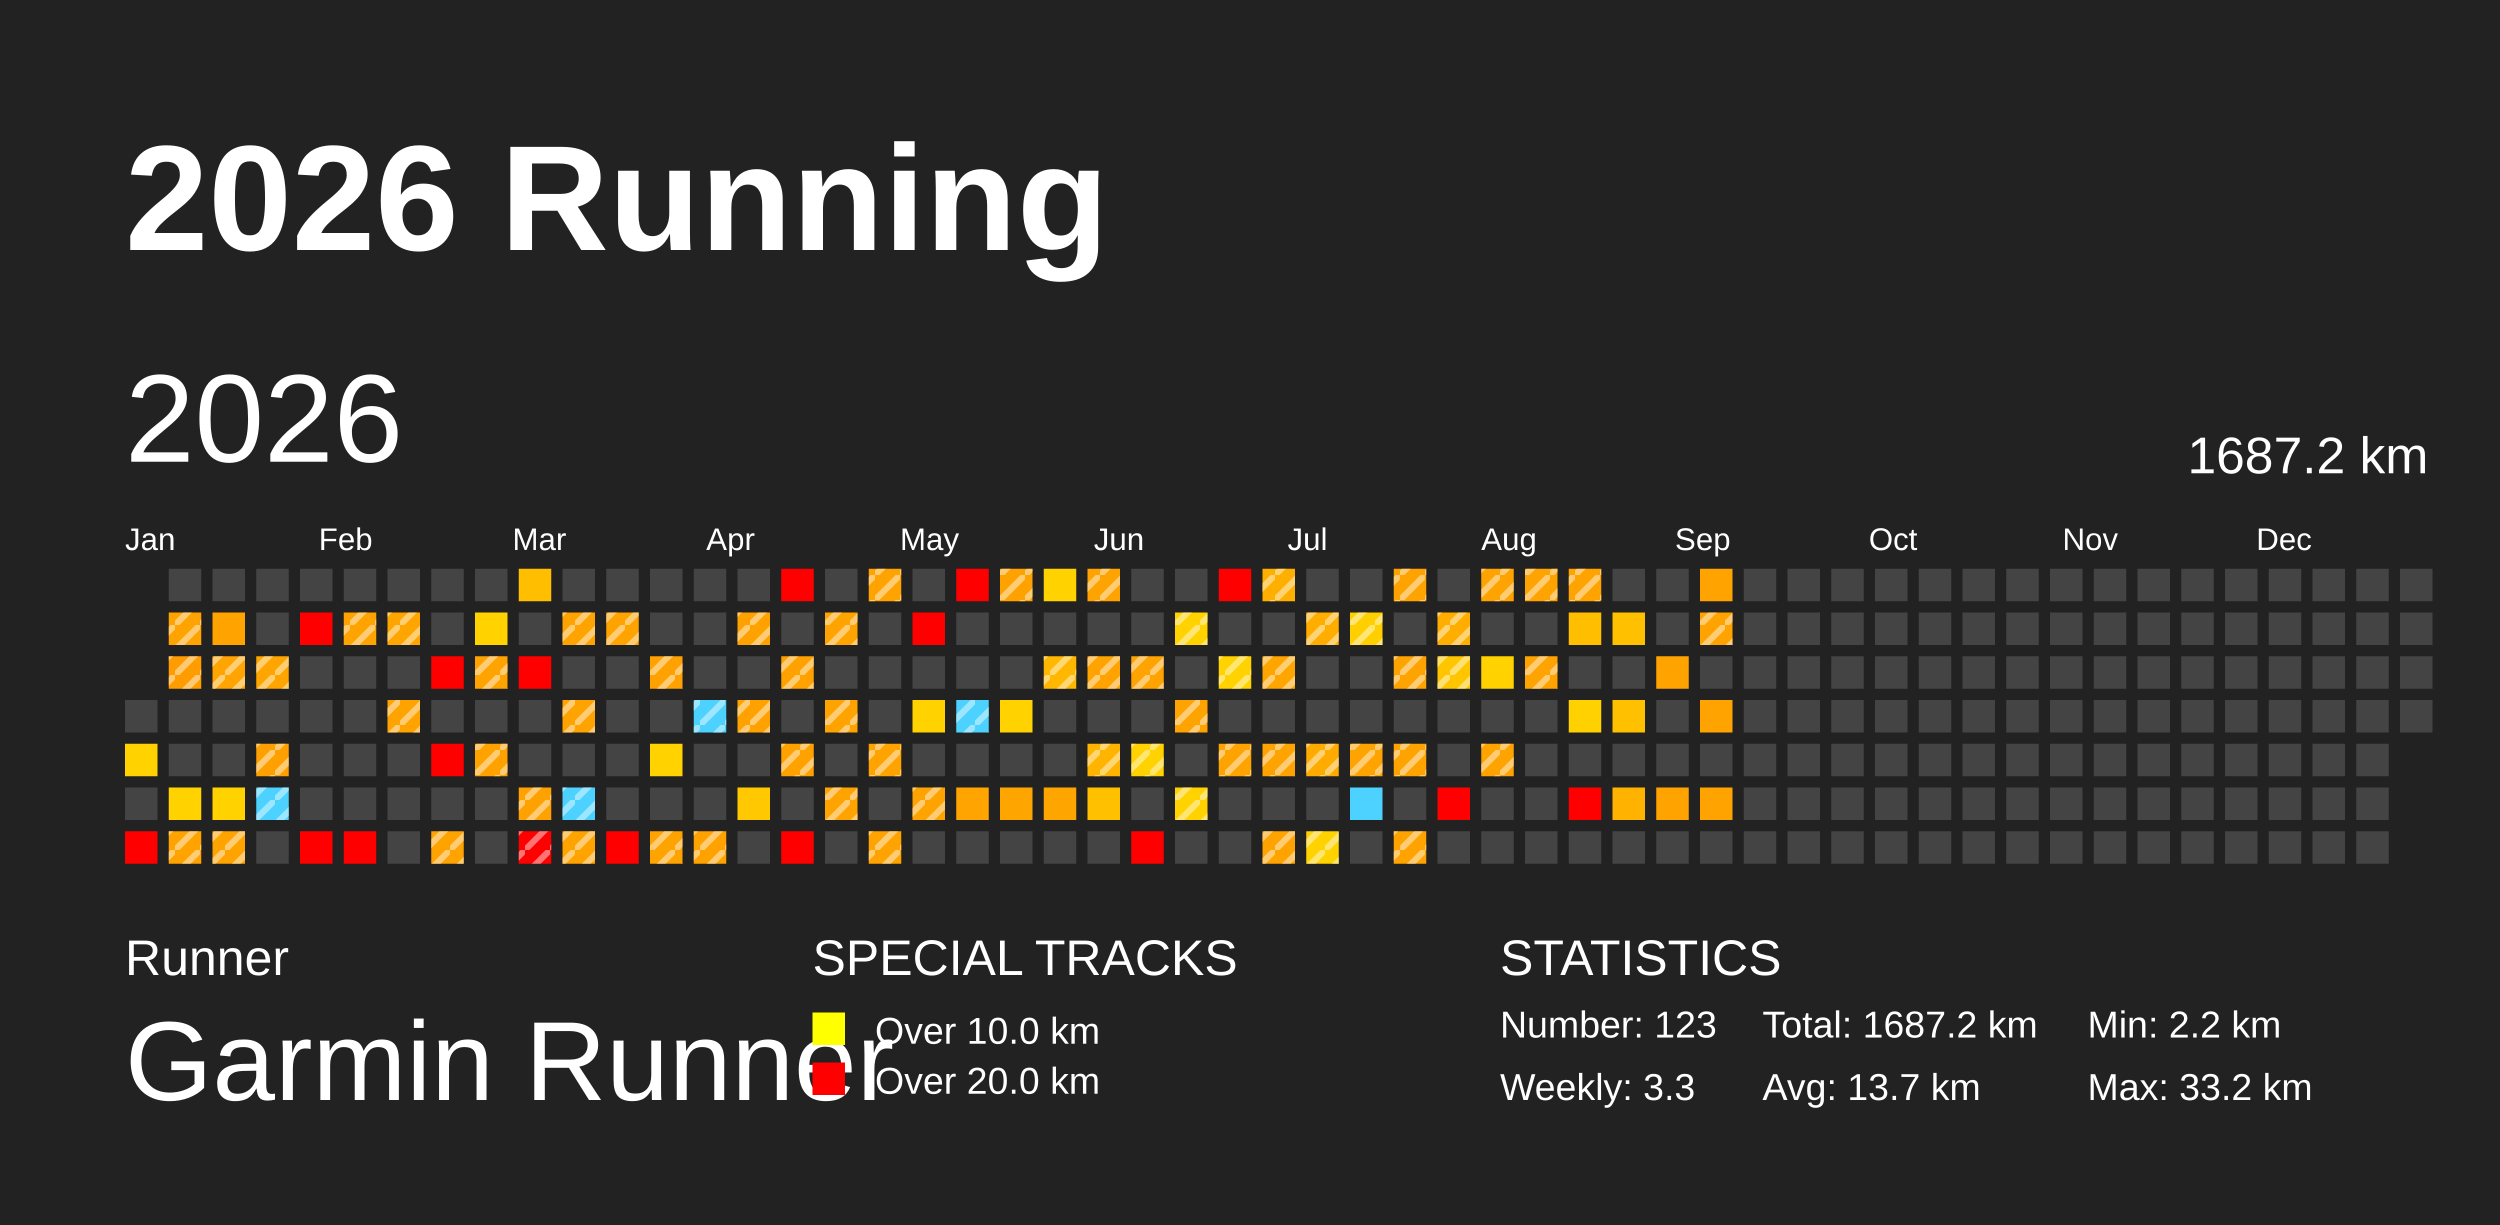
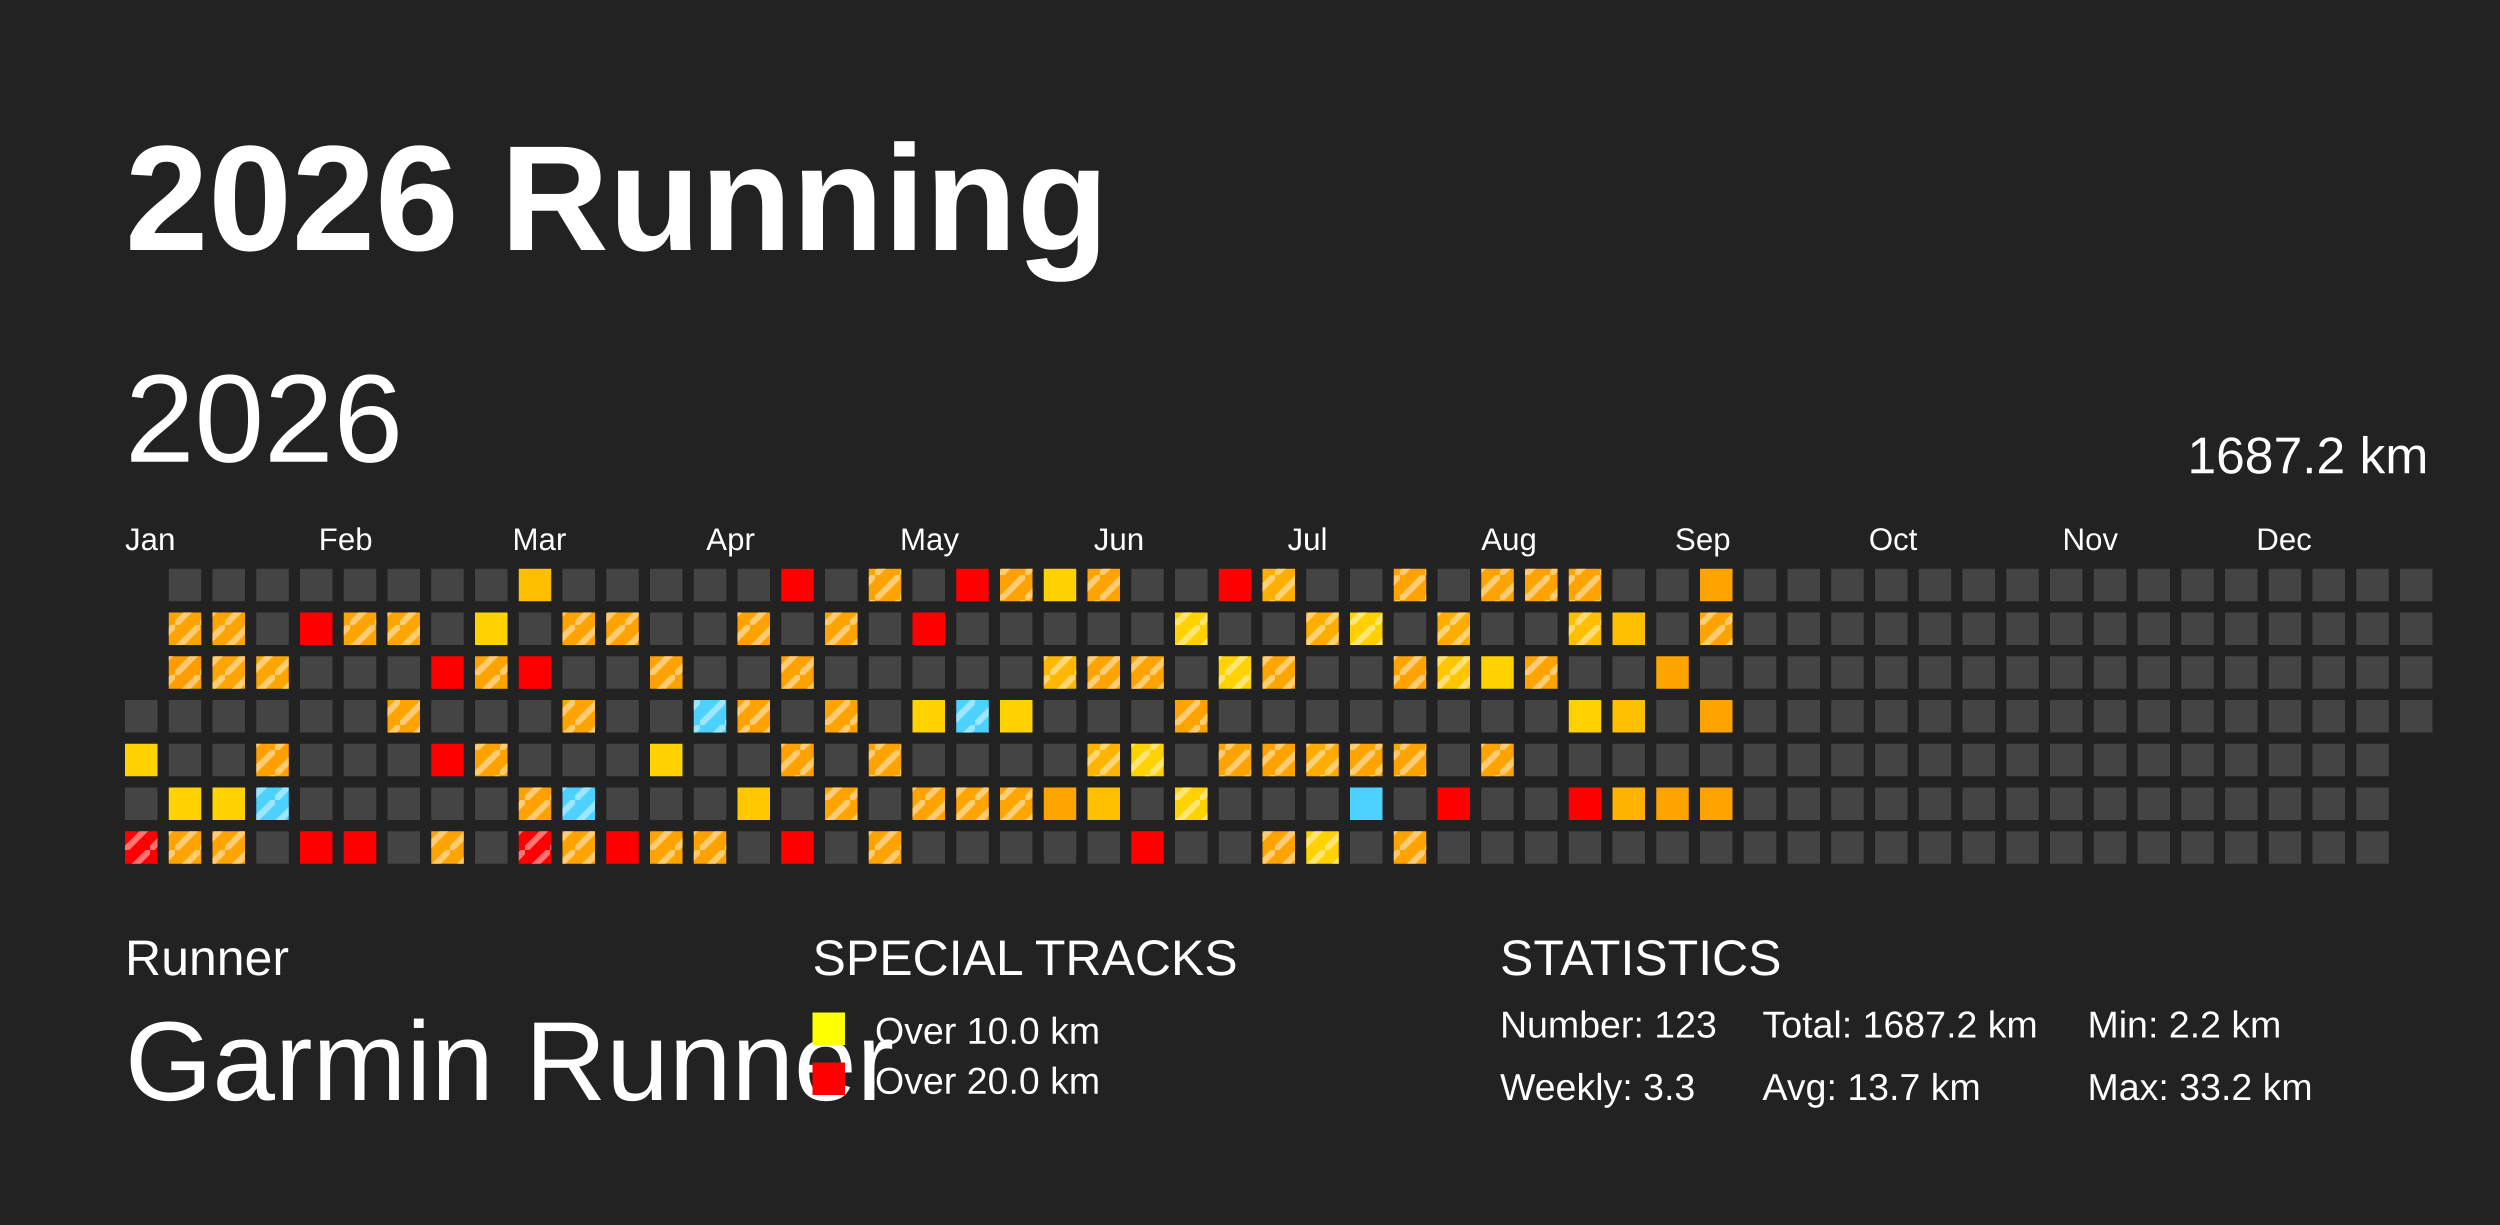
<svg xmlns="http://www.w3.org/2000/svg" baseProfile="full" height="98mm" version="1.1" viewBox="0,0,200,98" width="200mm">
  <defs>
    <pattern height="2" id="indoor-stripe" patternUnits="userSpaceOnUse" width="2">
      <line stroke="white" stroke-opacity="0.45" stroke-width="0.5" x1="0" x2="2" y1="2" y2="0" />
    </pattern>
  </defs>
  <rect fill="#222222" height="98" width="200" x="0" y="0" />
  <text fill="#FFFFFF" style="font-size:12px; font-family:Arial; font-weight:bold;" x="10" y="20">2026 Running</text>
  <text fill="#FFFFFF" style="font-size:4px; font-family:Arial" x="10" y="78">Runner</text>
  <text fill="#FFFFFF" style="font-size:9px; font-family:Arial" x="10" y="88">Garmin Runner</text>
  <text fill="#FFFFFF" style="font-size:4px; font-family:Arial" x="65" y="78">SPECIAL TRACKS</text>
  <rect fill="yellow" height="2.6" width="2.6" x="65" y="81" />
  <text fill="#FFFFFF" style="font-size:3px; font-family:Arial" x="70" y="83.5">Over 10.0 km</text>
  <rect fill="red" height="2.6" width="2.6" x="65" y="85" />
  <text fill="#FFFFFF" style="font-size:3px; font-family:Arial" x="70" y="87.5">Over 20.0 km</text>
  <text fill="#FFFFFF" style="font-size:4px; font-family:Arial" x="120" y="78">STATISTICS</text>
  <text fill="#FFFFFF" style="font-size:3px; font-family:Arial" x="120" y="83">Number: 123</text>
  <text fill="#FFFFFF" style="font-size:3px; font-family:Arial" x="120" y="88">Weekly: 3.3</text>
  <text fill="#FFFFFF" style="font-size:3px; font-family:Arial" x="141" y="83">Total: 1687.2 km</text>
  <text fill="#FFFFFF" style="font-size:3px; font-family:Arial" x="141" y="88">Avg: 13.7 km</text>
  <text fill="#FFFFFF" style="font-size:3px; font-family:Arial" x="167" y="83">Min: 2.2 km</text>
  <text fill="#FFFFFF" style="font-size:3px; font-family:Arial" x="167" y="88">Max: 33.2 km</text>
  <text dominant-baseline="hanging" fill="#FFFFFF" style="font-size:10.0px; font-family:Arial;" x="10" y="30">2026</text>
  <text dominant-baseline="hanging" fill="#FFFFFF" style="font-size:4.125px; font-family:Arial;" x="175" y="35">1687.2 km</text>
  <text fill="#FFFFFF" style="font-size:2.5px; font-family:Arial" x="10.0" y="44">Jan</text>
  <text fill="#FFFFFF" style="font-size:2.5px; font-family:Arial" x="25.5" y="44">Feb</text>
  <text fill="#FFFFFF" style="font-size:2.5px; font-family:Arial" x="41.0" y="44">Mar</text>
  <text fill="#FFFFFF" style="font-size:2.5px; font-family:Arial" x="56.5" y="44">Apr</text>
  <text fill="#FFFFFF" style="font-size:2.5px; font-family:Arial" x="72.0" y="44">May</text>
  <text fill="#FFFFFF" style="font-size:2.5px; font-family:Arial" x="87.5" y="44">Jun</text>
  <text fill="#FFFFFF" style="font-size:2.5px; font-family:Arial" x="103.0" y="44">Jul</text>
  <text fill="#FFFFFF" style="font-size:2.5px; font-family:Arial" x="118.5" y="44">Aug</text>
  <text fill="#FFFFFF" style="font-size:2.5px; font-family:Arial" x="134.0" y="44">Sep</text>
  <text fill="#FFFFFF" style="font-size:2.5px; font-family:Arial" x="149.5" y="44">Oct</text>
  <text fill="#FFFFFF" style="font-size:2.5px; font-family:Arial" x="165.0" y="44">Nov</text>
  <text fill="#FFFFFF" style="font-size:2.5px; font-family:Arial" x="180.5" y="44">Dec</text>
  <rect fill="#444444" height="2.6" width="2.6" x="10.0" y="56.0" />
  <rect fill="#ffd200" height="2.6" width="2.6" x="10.0" y="59.5" />
  <rect fill="#444444" height="2.6" width="2.6" x="10.0" y="63.0" />
  <rect fill="red" height="2.6" width="2.6" x="10.0" y="66.5" />
+   <rect fill="url(#indoor-stripe)" height="2.6" style="pointer-events: none;" width="2.6" x="10.0" y="66.5" />
  <rect fill="#444444" height="2.6" width="2.6" x="13.5" y="45.5" />
  <rect fill="#ffa300" height="2.6" width="2.6" x="13.5" y="49.0" />
  <rect fill="url(#indoor-stripe)" height="2.6" style="pointer-events: none;" width="2.6" x="13.5" y="49.0" />
  <rect fill="#ff9d00" height="2.6" width="2.6" x="13.5" y="52.5" />
  <rect fill="url(#indoor-stripe)" height="2.6" style="pointer-events: none;" width="2.6" x="13.5" y="52.5" />
  <rect fill="#444444" height="2.6" width="2.6" x="13.5" y="56.0" />
  <rect fill="#444444" height="2.6" width="2.6" x="13.5" y="59.5" />
  <rect fill="#ffd200" height="2.6" width="2.6" x="13.5" y="63.0" />
  <rect fill="#ffa300" height="2.6" width="2.6" x="13.5" y="66.5" />
  <rect fill="url(#indoor-stripe)" height="2.6" style="pointer-events: none;" width="2.6" x="13.5" y="66.5" />
  <rect fill="#444444" height="2.6" width="2.6" x="17.0" y="45.5" />
  <rect fill="#ffa300" height="2.6" width="2.6" x="17.0" y="49.0" />
+   <rect fill="url(#indoor-stripe)" height="2.6" style="pointer-events: none;" width="2.6" x="17.0" y="49.0" />
  <rect fill="#ffa400" height="2.6" width="2.6" x="17.0" y="52.5" />
  <rect fill="url(#indoor-stripe)" height="2.6" style="pointer-events: none;" width="2.6" x="17.0" y="52.5" />
  <rect fill="#444444" height="2.6" width="2.6" x="17.0" y="56.0" />
  <rect fill="#444444" height="2.6" width="2.6" x="17.0" y="59.5" />
  <rect fill="#ffd200" height="2.6" width="2.6" x="17.0" y="63.0" />
  <rect fill="#ffa300" height="2.6" width="2.6" x="17.0" y="66.5" />
  <rect fill="url(#indoor-stripe)" height="2.6" style="pointer-events: none;" width="2.6" x="17.0" y="66.5" />
  <rect fill="#444444" height="2.6" width="2.6" x="20.5" y="45.5" />
  <rect fill="#444444" height="2.6" width="2.6" x="20.5" y="49.0" />
  <rect fill="#ffa500" height="2.6" width="2.6" x="20.5" y="52.5" />
  <rect fill="url(#indoor-stripe)" height="2.6" style="pointer-events: none;" width="2.6" x="20.5" y="52.5" />
  <rect fill="#444444" height="2.6" width="2.6" x="20.5" y="56.0" />
  <rect fill="#ffa000" height="2.6" width="2.6" x="20.5" y="59.5" />
  <rect fill="url(#indoor-stripe)" height="2.6" style="pointer-events: none;" width="2.6" x="20.5" y="59.5" />
  <rect fill="#4dd2ff" height="2.6" width="2.6" x="20.5" y="63.0" />
  <rect fill="url(#indoor-stripe)" height="2.6" style="pointer-events: none;" width="2.6" x="20.5" y="63.0" />
  <rect fill="#444444" height="2.6" width="2.6" x="20.5" y="66.5" />
  <rect fill="#444444" height="2.6" width="2.6" x="24.0" y="45.5" />
  <rect fill="red" height="2.6" width="2.6" x="24.0" y="49.0" />
  <rect fill="#444444" height="2.6" width="2.6" x="24.0" y="52.5" />
  <rect fill="#444444" height="2.6" width="2.6" x="24.0" y="56.0" />
  <rect fill="#444444" height="2.6" width="2.6" x="24.0" y="59.5" />
  <rect fill="#444444" height="2.6" width="2.6" x="24.0" y="63.0" />
  <rect fill="red" height="2.6" width="2.6" x="24.0" y="66.5" />
  <rect fill="#444444" height="2.6" width="2.6" x="27.5" y="45.5" />
  <rect fill="#ffa300" height="2.6" width="2.6" x="27.5" y="49.0" />
  <rect fill="url(#indoor-stripe)" height="2.6" style="pointer-events: none;" width="2.6" x="27.5" y="49.0" />
  <rect fill="#444444" height="2.6" width="2.6" x="27.5" y="52.5" />
  <rect fill="#444444" height="2.6" width="2.6" x="27.5" y="56.0" />
  <rect fill="#444444" height="2.6" width="2.6" x="27.5" y="59.5" />
  <rect fill="#444444" height="2.6" width="2.6" x="27.5" y="63.0" />
  <rect fill="red" height="2.6" width="2.6" x="27.5" y="66.5" />
  <rect fill="#444444" height="2.6" width="2.6" x="31.0" y="45.5" />
  <rect fill="#ffa500" height="2.6" width="2.6" x="31.0" y="49.0" />
  <rect fill="url(#indoor-stripe)" height="2.6" style="pointer-events: none;" width="2.6" x="31.0" y="49.0" />
  <rect fill="#444444" height="2.6" width="2.6" x="31.0" y="52.5" />
  <rect fill="#ffa300" height="2.6" width="2.6" x="31.0" y="56.0" />
  <rect fill="url(#indoor-stripe)" height="2.6" style="pointer-events: none;" width="2.6" x="31.0" y="56.0" />
  <rect fill="#444444" height="2.6" width="2.6" x="31.0" y="59.5" />
  <rect fill="#444444" height="2.6" width="2.6" x="31.0" y="63.0" />
  <rect fill="#444444" height="2.6" width="2.6" x="31.0" y="66.5" />
  <rect fill="#444444" height="2.6" width="2.6" x="34.5" y="45.5" />
  <rect fill="#444444" height="2.6" width="2.6" x="34.5" y="49.0" />
  <rect fill="red" height="2.6" width="2.6" x="34.5" y="52.5" />
  <rect fill="#444444" height="2.6" width="2.6" x="34.5" y="56.0" />
  <rect fill="red" height="2.6" width="2.6" x="34.5" y="59.5" />
  <rect fill="#444444" height="2.6" width="2.6" x="34.5" y="63.0" />
  <rect fill="#ffa300" height="2.6" width="2.6" x="34.5" y="66.5" />
  <rect fill="url(#indoor-stripe)" height="2.6" style="pointer-events: none;" width="2.6" x="34.5" y="66.5" />
  <rect fill="#444444" height="2.6" width="2.6" x="38.0" y="45.5" />
  <rect fill="#ffd200" height="2.6" width="2.6" x="38.0" y="49.0" />
  <rect fill="#ffa300" height="2.6" width="2.6" x="38.0" y="52.5" />
  <rect fill="url(#indoor-stripe)" height="2.6" style="pointer-events: none;" width="2.6" x="38.0" y="52.5" />
  <rect fill="#444444" height="2.6" width="2.6" x="38.0" y="56.0" />
  <rect fill="#ffa200" height="2.6" width="2.6" x="38.0" y="59.5" />
  <rect fill="url(#indoor-stripe)" height="2.6" style="pointer-events: none;" width="2.6" x="38.0" y="59.5" />
  <rect fill="#444444" height="2.6" width="2.6" x="38.0" y="63.0" />
  <rect fill="#444444" height="2.6" width="2.6" x="38.0" y="66.5" />
  <rect fill="#ffbf00" height="2.6" width="2.6" x="41.5" y="45.5" />
  <rect fill="#444444" height="2.6" width="2.6" x="41.5" y="49.0" />
  <rect fill="red" height="2.6" width="2.6" x="41.5" y="52.5" />
  <rect fill="#444444" height="2.6" width="2.6" x="41.5" y="56.0" />
  <rect fill="#444444" height="2.6" width="2.6" x="41.5" y="59.5" />
  <rect fill="#ffa100" height="2.6" width="2.6" x="41.5" y="63.0" />
  <rect fill="url(#indoor-stripe)" height="2.6" style="pointer-events: none;" width="2.6" x="41.5" y="63.0" />
  <rect fill="red" height="2.6" width="2.6" x="41.5" y="66.5" />
  <rect fill="url(#indoor-stripe)" height="2.6" style="pointer-events: none;" width="2.6" x="41.5" y="66.5" />
  <rect fill="#444444" height="2.6" width="2.6" x="45.0" y="45.5" />
  <rect fill="#ffa300" height="2.6" width="2.6" x="45.0" y="49.0" />
  <rect fill="url(#indoor-stripe)" height="2.6" style="pointer-events: none;" width="2.6" x="45.0" y="49.0" />
  <rect fill="#444444" height="2.6" width="2.6" x="45.0" y="52.5" />
  <rect fill="#ffa300" height="2.6" width="2.6" x="45.0" y="56.0" />
  <rect fill="url(#indoor-stripe)" height="2.6" style="pointer-events: none;" width="2.6" x="45.0" y="56.0" />
  <rect fill="#444444" height="2.6" width="2.6" x="45.0" y="59.5" />
  <rect fill="#4dd2ff" height="2.6" width="2.6" x="45.0" y="63.0" />
  <rect fill="url(#indoor-stripe)" height="2.6" style="pointer-events: none;" width="2.6" x="45.0" y="63.0" />
  <rect fill="#ffa300" height="2.6" width="2.6" x="45.0" y="66.5" />
  <rect fill="url(#indoor-stripe)" height="2.6" style="pointer-events: none;" width="2.6" x="45.0" y="66.5" />
  <rect fill="#444444" height="2.6" width="2.6" x="48.5" y="45.5" />
  <rect fill="#ffa300" height="2.6" width="2.6" x="48.5" y="49.0" />
  <rect fill="url(#indoor-stripe)" height="2.6" style="pointer-events: none;" width="2.6" x="48.5" y="49.0" />
  <rect fill="#444444" height="2.6" width="2.6" x="48.5" y="52.5" />
  <rect fill="#444444" height="2.6" width="2.6" x="48.5" y="56.0" />
  <rect fill="#444444" height="2.6" width="2.6" x="48.5" y="59.5" />
  <rect fill="#444444" height="2.6" width="2.6" x="48.5" y="63.0" />
  <rect fill="red" height="2.6" width="2.6" x="48.5" y="66.5" />
  <rect fill="#444444" height="2.6" width="2.6" x="52.0" y="45.5" />
  <rect fill="#444444" height="2.6" width="2.6" x="52.0" y="49.0" />
  <rect fill="#ffa100" height="2.6" width="2.6" x="52.0" y="52.5" />
  <rect fill="url(#indoor-stripe)" height="2.6" style="pointer-events: none;" width="2.6" x="52.0" y="52.5" />
  <rect fill="#444444" height="2.6" width="2.6" x="52.0" y="56.0" />
  <rect fill="#ffd200" height="2.6" width="2.6" x="52.0" y="59.5" />
  <rect fill="#444444" height="2.6" width="2.6" x="52.0" y="63.0" />
  <rect fill="#ffa300" height="2.6" width="2.6" x="52.0" y="66.5" />
  <rect fill="url(#indoor-stripe)" height="2.6" style="pointer-events: none;" width="2.6" x="52.0" y="66.5" />
  <rect fill="#444444" height="2.6" width="2.6" x="55.5" y="45.5" />
  <rect fill="#444444" height="2.6" width="2.6" x="55.5" y="49.0" />
  <rect fill="#444444" height="2.6" width="2.6" x="55.5" y="52.5" />
  <rect fill="#4dd2ff" height="2.6" width="2.6" x="55.5" y="56.0" />
  <rect fill="url(#indoor-stripe)" height="2.6" style="pointer-events: none;" width="2.6" x="55.5" y="56.0" />
  <rect fill="#444444" height="2.6" width="2.6" x="55.5" y="59.5" />
  <rect fill="#444444" height="2.6" width="2.6" x="55.5" y="63.0" />
  <rect fill="#ffa200" height="2.6" width="2.6" x="55.5" y="66.5" />
  <rect fill="url(#indoor-stripe)" height="2.6" style="pointer-events: none;" width="2.6" x="55.5" y="66.5" />
  <rect fill="#444444" height="2.6" width="2.6" x="59.0" y="45.5" />
  <rect fill="#ffa200" height="2.6" width="2.6" x="59.0" y="49.0" />
  <rect fill="url(#indoor-stripe)" height="2.6" style="pointer-events: none;" width="2.6" x="59.0" y="49.0" />
  <rect fill="#444444" height="2.6" width="2.6" x="59.0" y="52.5" />
  <rect fill="#ffa200" height="2.6" width="2.6" x="59.0" y="56.0" />
  <rect fill="url(#indoor-stripe)" height="2.6" style="pointer-events: none;" width="2.6" x="59.0" y="56.0" />
  <rect fill="#444444" height="2.6" width="2.6" x="59.0" y="59.5" />
  <rect fill="#ffc800" height="2.6" width="2.6" x="59.0" y="63.0" />
  <rect fill="#444444" height="2.6" width="2.6" x="59.0" y="66.5" />
  <rect fill="red" height="2.6" width="2.6" x="62.5" y="45.5" />
  <rect fill="#444444" height="2.6" width="2.6" x="62.5" y="49.0" />
  <rect fill="#ffa200" height="2.6" width="2.6" x="62.5" y="52.5" />
  <rect fill="url(#indoor-stripe)" height="2.6" style="pointer-events: none;" width="2.6" x="62.5" y="52.5" />
  <rect fill="#444444" height="2.6" width="2.6" x="62.5" y="56.0" />
  <rect fill="#ffa200" height="2.6" width="2.6" x="62.5" y="59.5" />
  <rect fill="url(#indoor-stripe)" height="2.6" style="pointer-events: none;" width="2.6" x="62.5" y="59.5" />
  <rect fill="#444444" height="2.6" width="2.6" x="62.5" y="63.0" />
  <rect fill="red" height="2.6" width="2.6" x="62.5" y="66.5" />
  <rect fill="#444444" height="2.6" width="2.6" x="66.0" y="45.5" />
  <rect fill="#ffa300" height="2.6" width="2.6" x="66.0" y="49.0" />
  <rect fill="url(#indoor-stripe)" height="2.6" style="pointer-events: none;" width="2.6" x="66.0" y="49.0" />
  <rect fill="#444444" height="2.6" width="2.6" x="66.0" y="52.5" />
  <rect fill="#ffa300" height="2.6" width="2.6" x="66.0" y="56.0" />
  <rect fill="url(#indoor-stripe)" height="2.6" style="pointer-events: none;" width="2.6" x="66.0" y="56.0" />
  <rect fill="#444444" height="2.6" width="2.6" x="66.0" y="59.5" />
  <rect fill="#ffa300" height="2.6" width="2.6" x="66.0" y="63.0" />
  <rect fill="url(#indoor-stripe)" height="2.6" style="pointer-events: none;" width="2.6" x="66.0" y="63.0" />
  <rect fill="#444444" height="2.6" width="2.6" x="66.0" y="66.5" />
  <rect fill="#ffa300" height="2.6" width="2.6" x="69.5" y="45.5" />
  <rect fill="url(#indoor-stripe)" height="2.6" style="pointer-events: none;" width="2.6" x="69.5" y="45.5" />
  <rect fill="#444444" height="2.6" width="2.6" x="69.5" y="49.0" />
  <rect fill="#444444" height="2.6" width="2.6" x="69.5" y="52.5" />
  <rect fill="#444444" height="2.6" width="2.6" x="69.5" y="56.0" />
  <rect fill="#ffa300" height="2.6" width="2.6" x="69.5" y="59.5" />
  <rect fill="url(#indoor-stripe)" height="2.6" style="pointer-events: none;" width="2.6" x="69.5" y="59.5" />
  <rect fill="#444444" height="2.6" width="2.6" x="69.5" y="63.0" />
  <rect fill="#ffa300" height="2.6" width="2.6" x="69.5" y="66.5" />
  <rect fill="url(#indoor-stripe)" height="2.6" style="pointer-events: none;" width="2.6" x="69.5" y="66.5" />
  <rect fill="#444444" height="2.6" width="2.6" x="73.0" y="45.5" />
  <rect fill="red" height="2.6" width="2.6" x="73.0" y="49.0" />
  <rect fill="#444444" height="2.6" width="2.6" x="73.0" y="52.5" />
  <rect fill="#ffd200" height="2.6" width="2.6" x="73.0" y="56.0" />
  <rect fill="#444444" height="2.6" width="2.6" x="73.0" y="59.5" />
  <rect fill="#ffa300" height="2.6" width="2.6" x="73.0" y="63.0" />
  <rect fill="url(#indoor-stripe)" height="2.6" style="pointer-events: none;" width="2.6" x="73.0" y="63.0" />
  <rect fill="#444444" height="2.6" width="2.6" x="73.0" y="66.5" />
  <rect fill="red" height="2.6" width="2.6" x="76.5" y="45.5" />
  <rect fill="#444444" height="2.6" width="2.6" x="76.5" y="49.0" />
  <rect fill="#444444" height="2.6" width="2.6" x="76.5" y="52.5" />
  <rect fill="#4dd2ff" height="2.6" width="2.6" x="76.5" y="56.0" />
  <rect fill="url(#indoor-stripe)" height="2.6" style="pointer-events: none;" width="2.6" x="76.5" y="56.0" />
  <rect fill="#444444" height="2.6" width="2.6" x="76.5" y="59.5" />
  <rect fill="#ffa400" height="2.6" width="2.6" x="76.5" y="63.0" />
+   <rect fill="url(#indoor-stripe)" height="2.6" style="pointer-events: none;" width="2.6" x="76.5" y="63.0" />
  <rect fill="#444444" height="2.6" width="2.6" x="76.5" y="66.5" />
  <rect fill="#ffa200" height="2.6" width="2.6" x="80.0" y="45.5" />
  <rect fill="url(#indoor-stripe)" height="2.6" style="pointer-events: none;" width="2.6" x="80.0" y="45.5" />
  <rect fill="#444444" height="2.6" width="2.6" x="80.0" y="49.0" />
  <rect fill="#444444" height="2.6" width="2.6" x="80.0" y="52.5" />
  <rect fill="#ffd200" height="2.6" width="2.6" x="80.0" y="56.0" />
  <rect fill="#444444" height="2.6" width="2.6" x="80.0" y="59.5" />
  <rect fill="#ffa500" height="2.6" width="2.6" x="80.0" y="63.0" />
+   <rect fill="url(#indoor-stripe)" height="2.6" style="pointer-events: none;" width="2.6" x="80.0" y="63.0" />
  <rect fill="#444444" height="2.6" width="2.6" x="80.0" y="66.5" />
  <rect fill="#ffd200" height="2.6" width="2.6" x="83.5" y="45.5" />
  <rect fill="#444444" height="2.6" width="2.6" x="83.5" y="49.0" />
  <rect fill="#ffb700" height="2.6" width="2.6" x="83.5" y="52.5" />
  <rect fill="url(#indoor-stripe)" height="2.6" style="pointer-events: none;" width="2.6" x="83.5" y="52.5" />
  <rect fill="#444444" height="2.6" width="2.6" x="83.5" y="56.0" />
  <rect fill="#444444" height="2.6" width="2.6" x="83.5" y="59.5" />
  <rect fill="#ffa500" height="2.6" width="2.6" x="83.5" y="63.0" />
  <rect fill="#444444" height="2.6" width="2.6" x="83.5" y="66.5" />
  <rect fill="#ffa300" height="2.6" width="2.6" x="87.0" y="45.5" />
  <rect fill="url(#indoor-stripe)" height="2.6" style="pointer-events: none;" width="2.6" x="87.0" y="45.5" />
  <rect fill="#444444" height="2.6" width="2.6" x="87.0" y="49.0" />
  <rect fill="#ffa300" height="2.6" width="2.6" x="87.0" y="52.5" />
  <rect fill="url(#indoor-stripe)" height="2.6" style="pointer-events: none;" width="2.6" x="87.0" y="52.5" />
  <rect fill="#444444" height="2.6" width="2.6" x="87.0" y="56.0" />
  <rect fill="#ffb500" height="2.6" width="2.6" x="87.0" y="59.5" />
  <rect fill="url(#indoor-stripe)" height="2.6" style="pointer-events: none;" width="2.6" x="87.0" y="59.5" />
  <rect fill="#ffc000" height="2.6" width="2.6" x="87.0" y="63.0" />
  <rect fill="#444444" height="2.6" width="2.6" x="87.0" y="66.5" />
  <rect fill="#444444" height="2.6" width="2.6" x="90.5" y="45.5" />
  <rect fill="#444444" height="2.6" width="2.6" x="90.5" y="49.0" />
  <rect fill="#ffa300" height="2.6" width="2.6" x="90.5" y="52.5" />
  <rect fill="url(#indoor-stripe)" height="2.6" style="pointer-events: none;" width="2.6" x="90.5" y="52.5" />
  <rect fill="#444444" height="2.6" width="2.6" x="90.5" y="56.0" />
  <rect fill="#ffd200" height="2.6" width="2.6" x="90.5" y="59.5" />
  <rect fill="url(#indoor-stripe)" height="2.6" style="pointer-events: none;" width="2.6" x="90.5" y="59.5" />
  <rect fill="#444444" height="2.6" width="2.6" x="90.5" y="63.0" />
  <rect fill="red" height="2.6" width="2.6" x="90.5" y="66.5" />
  <rect fill="#444444" height="2.6" width="2.6" x="94.0" y="45.5" />
  <rect fill="#ffd200" height="2.6" width="2.6" x="94.0" y="49.0" />
  <rect fill="url(#indoor-stripe)" height="2.6" style="pointer-events: none;" width="2.6" x="94.0" y="49.0" />
  <rect fill="#444444" height="2.6" width="2.6" x="94.0" y="52.5" />
  <rect fill="#ffa300" height="2.6" width="2.6" x="94.0" y="56.0" />
  <rect fill="url(#indoor-stripe)" height="2.6" style="pointer-events: none;" width="2.6" x="94.0" y="56.0" />
  <rect fill="#444444" height="2.6" width="2.6" x="94.0" y="59.5" />
  <rect fill="#ffd200" height="2.6" width="2.6" x="94.0" y="63.0" />
  <rect fill="url(#indoor-stripe)" height="2.6" style="pointer-events: none;" width="2.6" x="94.0" y="63.0" />
  <rect fill="#444444" height="2.6" width="2.6" x="94.0" y="66.5" />
  <rect fill="red" height="2.6" width="2.6" x="97.5" y="45.5" />
  <rect fill="#444444" height="2.6" width="2.6" x="97.5" y="49.0" />
  <rect fill="#ffd200" height="2.6" width="2.6" x="97.5" y="52.5" />
  <rect fill="url(#indoor-stripe)" height="2.6" style="pointer-events: none;" width="2.6" x="97.5" y="52.5" />
  <rect fill="#444444" height="2.6" width="2.6" x="97.5" y="56.0" />
  <rect fill="#ffa300" height="2.6" width="2.6" x="97.5" y="59.5" />
  <rect fill="url(#indoor-stripe)" height="2.6" style="pointer-events: none;" width="2.6" x="97.5" y="59.5" />
  <rect fill="#444444" height="2.6" width="2.6" x="97.5" y="63.0" />
  <rect fill="#444444" height="2.6" width="2.6" x="97.5" y="66.5" />
  <rect fill="#ffaf00" height="2.6" width="2.6" x="101.0" y="45.5" />
  <rect fill="url(#indoor-stripe)" height="2.6" style="pointer-events: none;" width="2.6" x="101.0" y="45.5" />
  <rect fill="#444444" height="2.6" width="2.6" x="101.0" y="49.0" />
  <rect fill="#ffa500" height="2.6" width="2.6" x="101.0" y="52.5" />
  <rect fill="url(#indoor-stripe)" height="2.6" style="pointer-events: none;" width="2.6" x="101.0" y="52.5" />
  <rect fill="#444444" height="2.6" width="2.6" x="101.0" y="56.0" />
  <rect fill="#ffa300" height="2.6" width="2.6" x="101.0" y="59.5" />
  <rect fill="url(#indoor-stripe)" height="2.6" style="pointer-events: none;" width="2.6" x="101.0" y="59.5" />
  <rect fill="#444444" height="2.6" width="2.6" x="101.0" y="63.0" />
  <rect fill="#ffa300" height="2.6" width="2.6" x="101.0" y="66.5" />
  <rect fill="url(#indoor-stripe)" height="2.6" style="pointer-events: none;" width="2.6" x="101.0" y="66.5" />
  <rect fill="#444444" height="2.6" width="2.6" x="104.5" y="45.5" />
  <rect fill="#ffae00" height="2.6" width="2.6" x="104.5" y="49.0" />
  <rect fill="url(#indoor-stripe)" height="2.6" style="pointer-events: none;" width="2.6" x="104.5" y="49.0" />
  <rect fill="#444444" height="2.6" width="2.6" x="104.5" y="52.5" />
  <rect fill="#444444" height="2.6" width="2.6" x="104.5" y="56.0" />
  <rect fill="#ffab00" height="2.6" width="2.6" x="104.5" y="59.5" />
  <rect fill="url(#indoor-stripe)" height="2.6" style="pointer-events: none;" width="2.6" x="104.5" y="59.5" />
  <rect fill="#444444" height="2.6" width="2.6" x="104.5" y="63.0" />
  <rect fill="#ffd200" height="2.6" width="2.6" x="104.5" y="66.5" />
  <rect fill="url(#indoor-stripe)" height="2.6" style="pointer-events: none;" width="2.6" x="104.5" y="66.5" />
  <rect fill="#444444" height="2.6" width="2.6" x="108.0" y="45.5" />
  <rect fill="#ffcf00" height="2.6" width="2.6" x="108.0" y="49.0" />
  <rect fill="url(#indoor-stripe)" height="2.6" style="pointer-events: none;" width="2.6" x="108.0" y="49.0" />
  <rect fill="#444444" height="2.6" width="2.6" x="108.0" y="52.5" />
  <rect fill="#444444" height="2.6" width="2.6" x="108.0" y="56.0" />
  <rect fill="#ffa300" height="2.6" width="2.6" x="108.0" y="59.5" />
  <rect fill="url(#indoor-stripe)" height="2.6" style="pointer-events: none;" width="2.6" x="108.0" y="59.5" />
  <rect fill="#4dd2ff" height="2.6" width="2.6" x="108.0" y="63.0" />
  <rect fill="#444444" height="2.6" width="2.6" x="108.0" y="66.5" />
  <rect fill="#ffa300" height="2.6" width="2.6" x="111.5" y="45.5" />
  <rect fill="url(#indoor-stripe)" height="2.6" style="pointer-events: none;" width="2.6" x="111.5" y="45.5" />
  <rect fill="#444444" height="2.6" width="2.6" x="111.5" y="49.0" />
  <rect fill="#ffa300" height="2.6" width="2.6" x="111.5" y="52.5" />
  <rect fill="url(#indoor-stripe)" height="2.6" style="pointer-events: none;" width="2.6" x="111.5" y="52.5" />
  <rect fill="#444444" height="2.6" width="2.6" x="111.5" y="56.0" />
  <rect fill="#ffa300" height="2.6" width="2.6" x="111.5" y="59.5" />
  <rect fill="url(#indoor-stripe)" height="2.6" style="pointer-events: none;" width="2.6" x="111.5" y="59.5" />
  <rect fill="#444444" height="2.6" width="2.6" x="111.5" y="63.0" />
  <rect fill="#ffa300" height="2.6" width="2.6" x="111.5" y="66.5" />
  <rect fill="url(#indoor-stripe)" height="2.6" style="pointer-events: none;" width="2.6" x="111.5" y="66.5" />
  <rect fill="#444444" height="2.6" width="2.6" x="115.0" y="45.5" />
  <rect fill="#ffae00" height="2.6" width="2.6" x="115.0" y="49.0" />
  <rect fill="url(#indoor-stripe)" height="2.6" style="pointer-events: none;" width="2.6" x="115.0" y="49.0" />
  <rect fill="#ffc600" height="2.6" width="2.6" x="115.0" y="52.5" />
  <rect fill="url(#indoor-stripe)" height="2.6" style="pointer-events: none;" width="2.6" x="115.0" y="52.5" />
  <rect fill="#444444" height="2.6" width="2.6" x="115.0" y="56.0" />
  <rect fill="#444444" height="2.6" width="2.6" x="115.0" y="59.5" />
  <rect fill="red" height="2.6" width="2.6" x="115.0" y="63.0" />
  <rect fill="#444444" height="2.6" width="2.6" x="115.0" y="66.5" />
  <rect fill="#ffa300" height="2.6" width="2.6" x="118.5" y="45.5" />
  <rect fill="url(#indoor-stripe)" height="2.6" style="pointer-events: none;" width="2.6" x="118.5" y="45.5" />
  <rect fill="#444444" height="2.6" width="2.6" x="118.5" y="49.0" />
  <rect fill="#ffd200" height="2.6" width="2.6" x="118.5" y="52.5" />
  <rect fill="#444444" height="2.6" width="2.6" x="118.5" y="56.0" />
  <rect fill="#ffa300" height="2.6" width="2.6" x="118.5" y="59.5" />
  <rect fill="url(#indoor-stripe)" height="2.6" style="pointer-events: none;" width="2.6" x="118.5" y="59.5" />
  <rect fill="#444444" height="2.6" width="2.6" x="118.5" y="63.0" />
  <rect fill="#444444" height="2.6" width="2.6" x="118.5" y="66.5" />
  <rect fill="#ffa300" height="2.6" width="2.6" x="122.0" y="45.5" />
  <rect fill="url(#indoor-stripe)" height="2.6" style="pointer-events: none;" width="2.6" x="122.0" y="45.5" />
  <rect fill="#444444" height="2.6" width="2.6" x="122.0" y="49.0" />
  <rect fill="#ffa300" height="2.6" width="2.6" x="122.0" y="52.5" />
  <rect fill="url(#indoor-stripe)" height="2.6" style="pointer-events: none;" width="2.6" x="122.0" y="52.5" />
  <rect fill="#444444" height="2.6" width="2.6" x="122.0" y="56.0" />
  <rect fill="#444444" height="2.6" width="2.6" x="122.0" y="59.5" />
  <rect fill="#444444" height="2.6" width="2.6" x="122.0" y="63.0" />
  <rect fill="#444444" height="2.6" width="2.6" x="122.0" y="66.5" />
  <rect fill="#ffa300" height="2.6" width="2.6" x="125.5" y="45.5" />
  <rect fill="url(#indoor-stripe)" height="2.6" style="pointer-events: none;" width="2.6" x="125.5" y="45.5" />
  <rect fill="#ffbe00" height="2.6" width="2.6" x="125.5" y="49.0" />
+   <rect fill="url(#indoor-stripe)" height="2.6" style="pointer-events: none;" width="2.6" x="125.5" y="49.0" />
  <rect fill="#444444" height="2.6" width="2.6" x="125.5" y="52.5" />
  <rect fill="#ffd100" height="2.6" width="2.6" x="125.5" y="56.0" />
  <rect fill="#444444" height="2.6" width="2.6" x="125.5" y="59.5" />
  <rect fill="red" height="2.6" width="2.6" x="125.5" y="63.0" />
  <rect fill="#444444" height="2.6" width="2.6" x="125.5" y="66.5" />
  <rect fill="#444444" height="2.6" width="2.6" x="129.0" y="45.5" />
  <rect fill="#ffc000" height="2.6" width="2.6" x="129.0" y="49.0" />
  <rect fill="#444444" height="2.6" width="2.6" x="129.0" y="52.5" />
  <rect fill="#ffc000" height="2.6" width="2.6" x="129.0" y="56.0" />
  <rect fill="#444444" height="2.6" width="2.6" x="129.0" y="59.5" />
  <rect fill="#ffb200" height="2.6" width="2.6" x="129.0" y="63.0" />
  <rect fill="#444444" height="2.6" width="2.6" x="129.0" y="66.5" />
  <rect fill="#444444" height="2.6" width="2.6" x="132.5" y="45.5" />
  <rect fill="#444444" height="2.6" width="2.6" x="132.5" y="49.0" />
  <rect fill="#ffa300" height="2.6" width="2.6" x="132.5" y="52.5" />
  <rect fill="#444444" height="2.6" width="2.6" x="132.5" y="56.0" />
  <rect fill="#444444" height="2.6" width="2.6" x="132.5" y="59.5" />
  <rect fill="#ffa300" height="2.6" width="2.6" x="132.5" y="63.0" />
  <rect fill="#444444" height="2.6" width="2.6" x="132.5" y="66.5" />
  <rect fill="#ffa300" height="2.6" width="2.6" x="136.0" y="45.5" />
  <rect fill="#ffa300" height="2.6" width="2.6" x="136.0" y="49.0" />
  <rect fill="url(#indoor-stripe)" height="2.6" style="pointer-events: none;" width="2.6" x="136.0" y="49.0" />
  <rect fill="#444444" height="2.6" width="2.6" x="136.0" y="52.5" />
  <rect fill="#ffa300" height="2.6" width="2.6" x="136.0" y="56.0" />
  <rect fill="#444444" height="2.6" width="2.6" x="136.0" y="59.5" />
  <rect fill="#ffa300" height="2.6" width="2.6" x="136.0" y="63.0" />
  <rect fill="#444444" height="2.6" width="2.6" x="136.0" y="66.5" />
  <rect fill="#444444" height="2.6" width="2.6" x="139.5" y="45.5" />
  <rect fill="#444444" height="2.6" width="2.6" x="139.5" y="49.0" />
  <rect fill="#444444" height="2.6" width="2.6" x="139.5" y="52.5" />
  <rect fill="#444444" height="2.6" width="2.6" x="139.5" y="56.0" />
  <rect fill="#444444" height="2.6" width="2.6" x="139.5" y="59.5" />
  <rect fill="#444444" height="2.6" width="2.6" x="139.5" y="63.0" />
  <rect fill="#444444" height="2.6" width="2.6" x="139.5" y="66.5" />
  <rect fill="#444444" height="2.6" width="2.6" x="143.0" y="45.5" />
  <rect fill="#444444" height="2.6" width="2.6" x="143.0" y="49.0" />
  <rect fill="#444444" height="2.6" width="2.6" x="143.0" y="52.5" />
  <rect fill="#444444" height="2.6" width="2.6" x="143.0" y="56.0" />
  <rect fill="#444444" height="2.6" width="2.6" x="143.0" y="59.5" />
  <rect fill="#444444" height="2.6" width="2.6" x="143.0" y="63.0" />
  <rect fill="#444444" height="2.6" width="2.6" x="143.0" y="66.5" />
  <rect fill="#444444" height="2.6" width="2.6" x="146.5" y="45.5" />
  <rect fill="#444444" height="2.6" width="2.6" x="146.5" y="49.0" />
  <rect fill="#444444" height="2.6" width="2.6" x="146.5" y="52.5" />
  <rect fill="#444444" height="2.6" width="2.6" x="146.5" y="56.0" />
  <rect fill="#444444" height="2.6" width="2.6" x="146.5" y="59.5" />
  <rect fill="#444444" height="2.6" width="2.6" x="146.5" y="63.0" />
  <rect fill="#444444" height="2.6" width="2.6" x="146.5" y="66.5" />
  <rect fill="#444444" height="2.6" width="2.6" x="150.0" y="45.5" />
  <rect fill="#444444" height="2.6" width="2.6" x="150.0" y="49.0" />
  <rect fill="#444444" height="2.6" width="2.6" x="150.0" y="52.5" />
  <rect fill="#444444" height="2.6" width="2.6" x="150.0" y="56.0" />
  <rect fill="#444444" height="2.6" width="2.6" x="150.0" y="59.5" />
  <rect fill="#444444" height="2.6" width="2.6" x="150.0" y="63.0" />
  <rect fill="#444444" height="2.6" width="2.6" x="150.0" y="66.5" />
  <rect fill="#444444" height="2.6" width="2.6" x="153.5" y="45.5" />
  <rect fill="#444444" height="2.6" width="2.6" x="153.5" y="49.0" />
  <rect fill="#444444" height="2.6" width="2.6" x="153.5" y="52.5" />
  <rect fill="#444444" height="2.6" width="2.6" x="153.5" y="56.0" />
  <rect fill="#444444" height="2.6" width="2.6" x="153.5" y="59.5" />
  <rect fill="#444444" height="2.6" width="2.6" x="153.5" y="63.0" />
  <rect fill="#444444" height="2.6" width="2.6" x="153.5" y="66.5" />
  <rect fill="#444444" height="2.6" width="2.6" x="157.0" y="45.5" />
  <rect fill="#444444" height="2.6" width="2.6" x="157.0" y="49.0" />
  <rect fill="#444444" height="2.6" width="2.6" x="157.0" y="52.5" />
  <rect fill="#444444" height="2.6" width="2.6" x="157.0" y="56.0" />
  <rect fill="#444444" height="2.6" width="2.6" x="157.0" y="59.5" />
  <rect fill="#444444" height="2.6" width="2.6" x="157.0" y="63.0" />
  <rect fill="#444444" height="2.6" width="2.6" x="157.0" y="66.5" />
  <rect fill="#444444" height="2.6" width="2.6" x="160.5" y="45.5" />
  <rect fill="#444444" height="2.6" width="2.6" x="160.5" y="49.0" />
  <rect fill="#444444" height="2.6" width="2.6" x="160.5" y="52.5" />
  <rect fill="#444444" height="2.6" width="2.6" x="160.5" y="56.0" />
  <rect fill="#444444" height="2.6" width="2.6" x="160.5" y="59.5" />
  <rect fill="#444444" height="2.6" width="2.6" x="160.5" y="63.0" />
  <rect fill="#444444" height="2.6" width="2.6" x="160.5" y="66.5" />
  <rect fill="#444444" height="2.6" width="2.6" x="164.0" y="45.5" />
  <rect fill="#444444" height="2.6" width="2.6" x="164.0" y="49.0" />
  <rect fill="#444444" height="2.6" width="2.6" x="164.0" y="52.5" />
  <rect fill="#444444" height="2.6" width="2.6" x="164.0" y="56.0" />
  <rect fill="#444444" height="2.6" width="2.6" x="164.0" y="59.5" />
  <rect fill="#444444" height="2.6" width="2.6" x="164.0" y="63.0" />
  <rect fill="#444444" height="2.6" width="2.6" x="164.0" y="66.5" />
  <rect fill="#444444" height="2.6" width="2.6" x="167.5" y="45.5" />
  <rect fill="#444444" height="2.6" width="2.6" x="167.5" y="49.0" />
  <rect fill="#444444" height="2.6" width="2.6" x="167.5" y="52.5" />
  <rect fill="#444444" height="2.6" width="2.6" x="167.5" y="56.0" />
  <rect fill="#444444" height="2.6" width="2.6" x="167.5" y="59.5" />
  <rect fill="#444444" height="2.6" width="2.6" x="167.5" y="63.0" />
  <rect fill="#444444" height="2.6" width="2.6" x="167.5" y="66.5" />
  <rect fill="#444444" height="2.6" width="2.6" x="171.0" y="45.5" />
  <rect fill="#444444" height="2.6" width="2.6" x="171.0" y="49.0" />
  <rect fill="#444444" height="2.6" width="2.6" x="171.0" y="52.5" />
  <rect fill="#444444" height="2.6" width="2.6" x="171.0" y="56.0" />
  <rect fill="#444444" height="2.6" width="2.6" x="171.0" y="59.5" />
  <rect fill="#444444" height="2.6" width="2.6" x="171.0" y="63.0" />
  <rect fill="#444444" height="2.6" width="2.6" x="171.0" y="66.5" />
  <rect fill="#444444" height="2.6" width="2.6" x="174.5" y="45.5" />
  <rect fill="#444444" height="2.6" width="2.6" x="174.5" y="49.0" />
  <rect fill="#444444" height="2.6" width="2.6" x="174.5" y="52.5" />
  <rect fill="#444444" height="2.6" width="2.6" x="174.5" y="56.0" />
  <rect fill="#444444" height="2.6" width="2.6" x="174.5" y="59.5" />
  <rect fill="#444444" height="2.6" width="2.6" x="174.5" y="63.0" />
  <rect fill="#444444" height="2.6" width="2.6" x="174.5" y="66.5" />
  <rect fill="#444444" height="2.6" width="2.6" x="178.0" y="45.5" />
  <rect fill="#444444" height="2.6" width="2.6" x="178.0" y="49.0" />
  <rect fill="#444444" height="2.6" width="2.6" x="178.0" y="52.5" />
  <rect fill="#444444" height="2.6" width="2.6" x="178.0" y="56.0" />
  <rect fill="#444444" height="2.6" width="2.6" x="178.0" y="59.5" />
  <rect fill="#444444" height="2.6" width="2.6" x="178.0" y="63.0" />
  <rect fill="#444444" height="2.6" width="2.6" x="178.0" y="66.5" />
  <rect fill="#444444" height="2.6" width="2.6" x="181.5" y="45.5" />
  <rect fill="#444444" height="2.6" width="2.6" x="181.5" y="49.0" />
  <rect fill="#444444" height="2.6" width="2.6" x="181.5" y="52.5" />
  <rect fill="#444444" height="2.6" width="2.6" x="181.5" y="56.0" />
  <rect fill="#444444" height="2.6" width="2.6" x="181.5" y="59.5" />
  <rect fill="#444444" height="2.6" width="2.6" x="181.5" y="63.0" />
  <rect fill="#444444" height="2.6" width="2.6" x="181.5" y="66.5" />
  <rect fill="#444444" height="2.6" width="2.6" x="185.0" y="45.5" />
  <rect fill="#444444" height="2.6" width="2.6" x="185.0" y="49.0" />
  <rect fill="#444444" height="2.6" width="2.6" x="185.0" y="52.5" />
  <rect fill="#444444" height="2.6" width="2.6" x="185.0" y="56.0" />
  <rect fill="#444444" height="2.6" width="2.6" x="185.0" y="59.5" />
  <rect fill="#444444" height="2.6" width="2.6" x="185.0" y="63.0" />
  <rect fill="#444444" height="2.6" width="2.6" x="185.0" y="66.5" />
  <rect fill="#444444" height="2.6" width="2.6" x="188.5" y="45.5" />
  <rect fill="#444444" height="2.6" width="2.6" x="188.5" y="49.0" />
  <rect fill="#444444" height="2.6" width="2.6" x="188.5" y="52.5" />
  <rect fill="#444444" height="2.6" width="2.6" x="188.5" y="56.0" />
  <rect fill="#444444" height="2.6" width="2.6" x="188.5" y="59.5" />
  <rect fill="#444444" height="2.6" width="2.6" x="188.5" y="63.0" />
  <rect fill="#444444" height="2.6" width="2.6" x="188.5" y="66.5" />
  <rect fill="#444444" height="2.6" width="2.6" x="192.0" y="45.5" />
  <rect fill="#444444" height="2.6" width="2.6" x="192.0" y="49.0" />
  <rect fill="#444444" height="2.6" width="2.6" x="192.0" y="52.5" />
  <rect fill="#444444" height="2.6" width="2.6" x="192.0" y="56.0" />
</svg>
